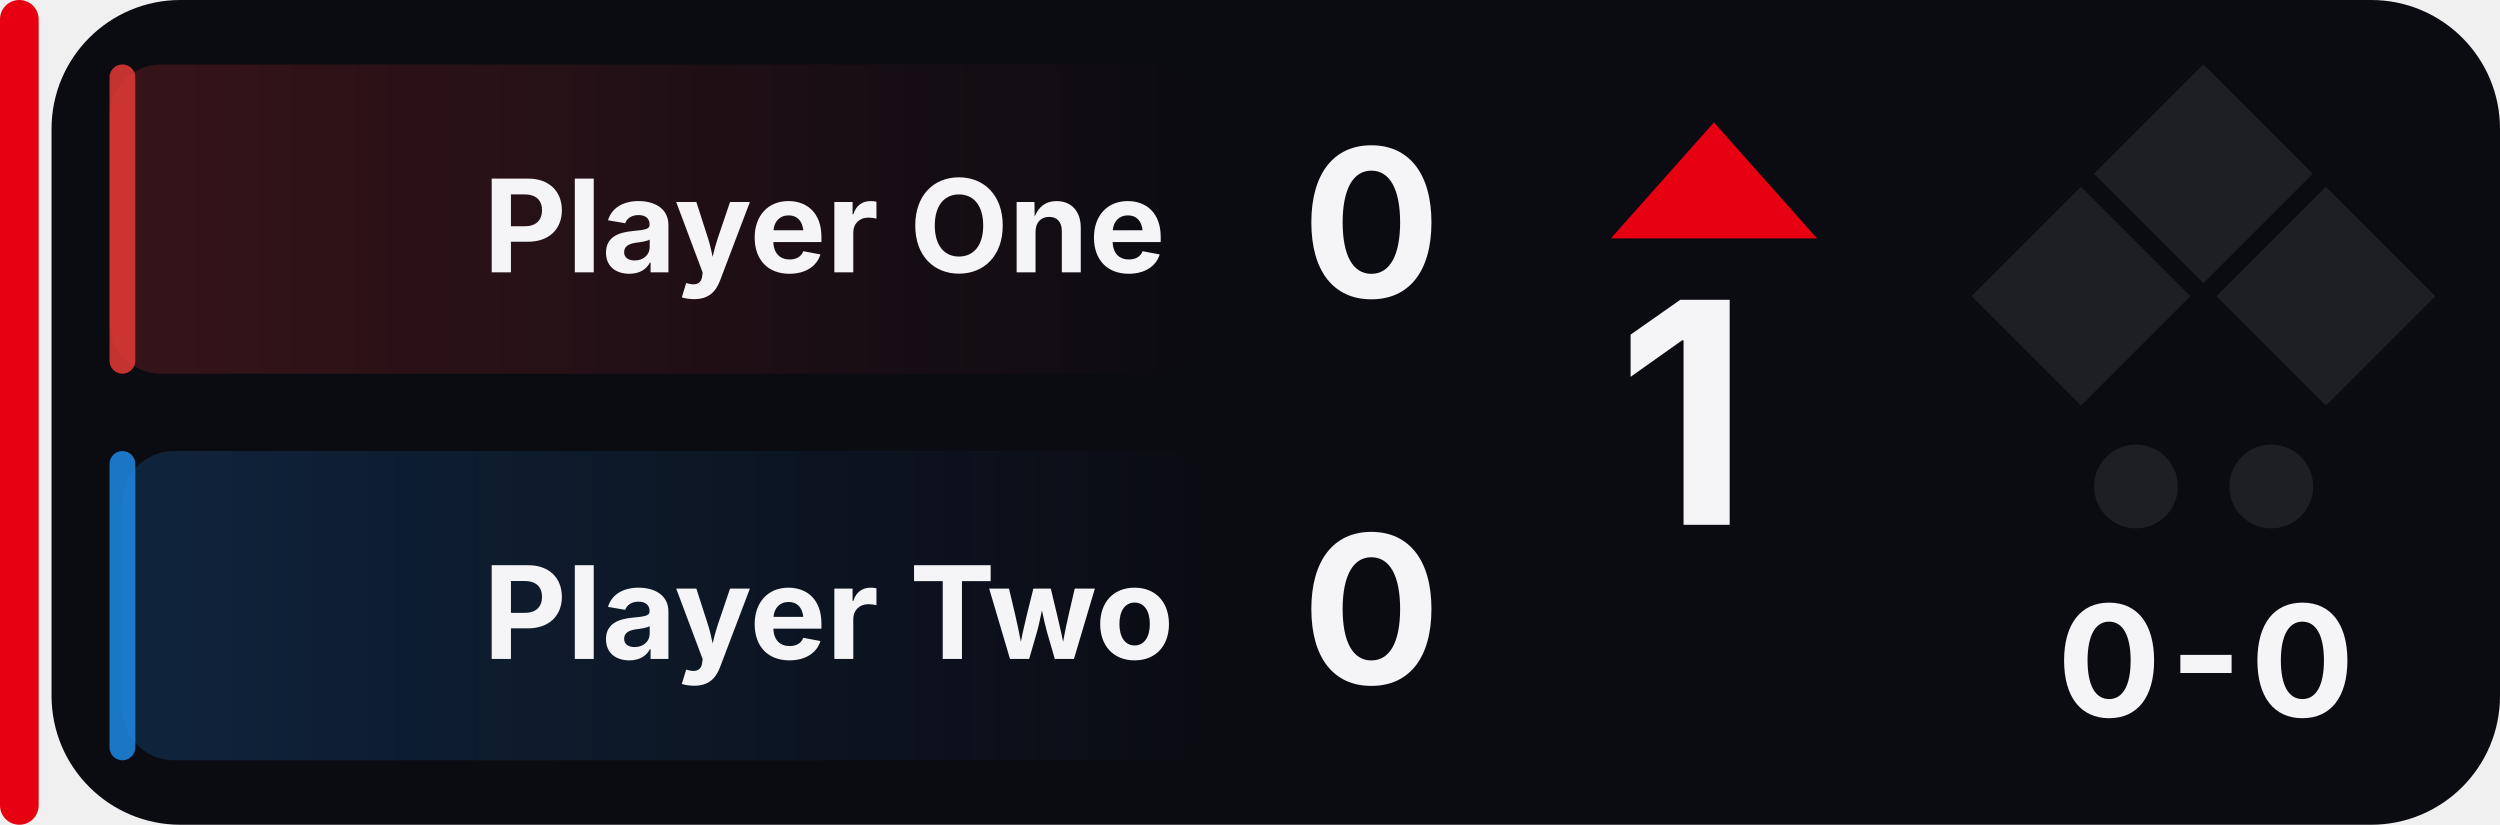
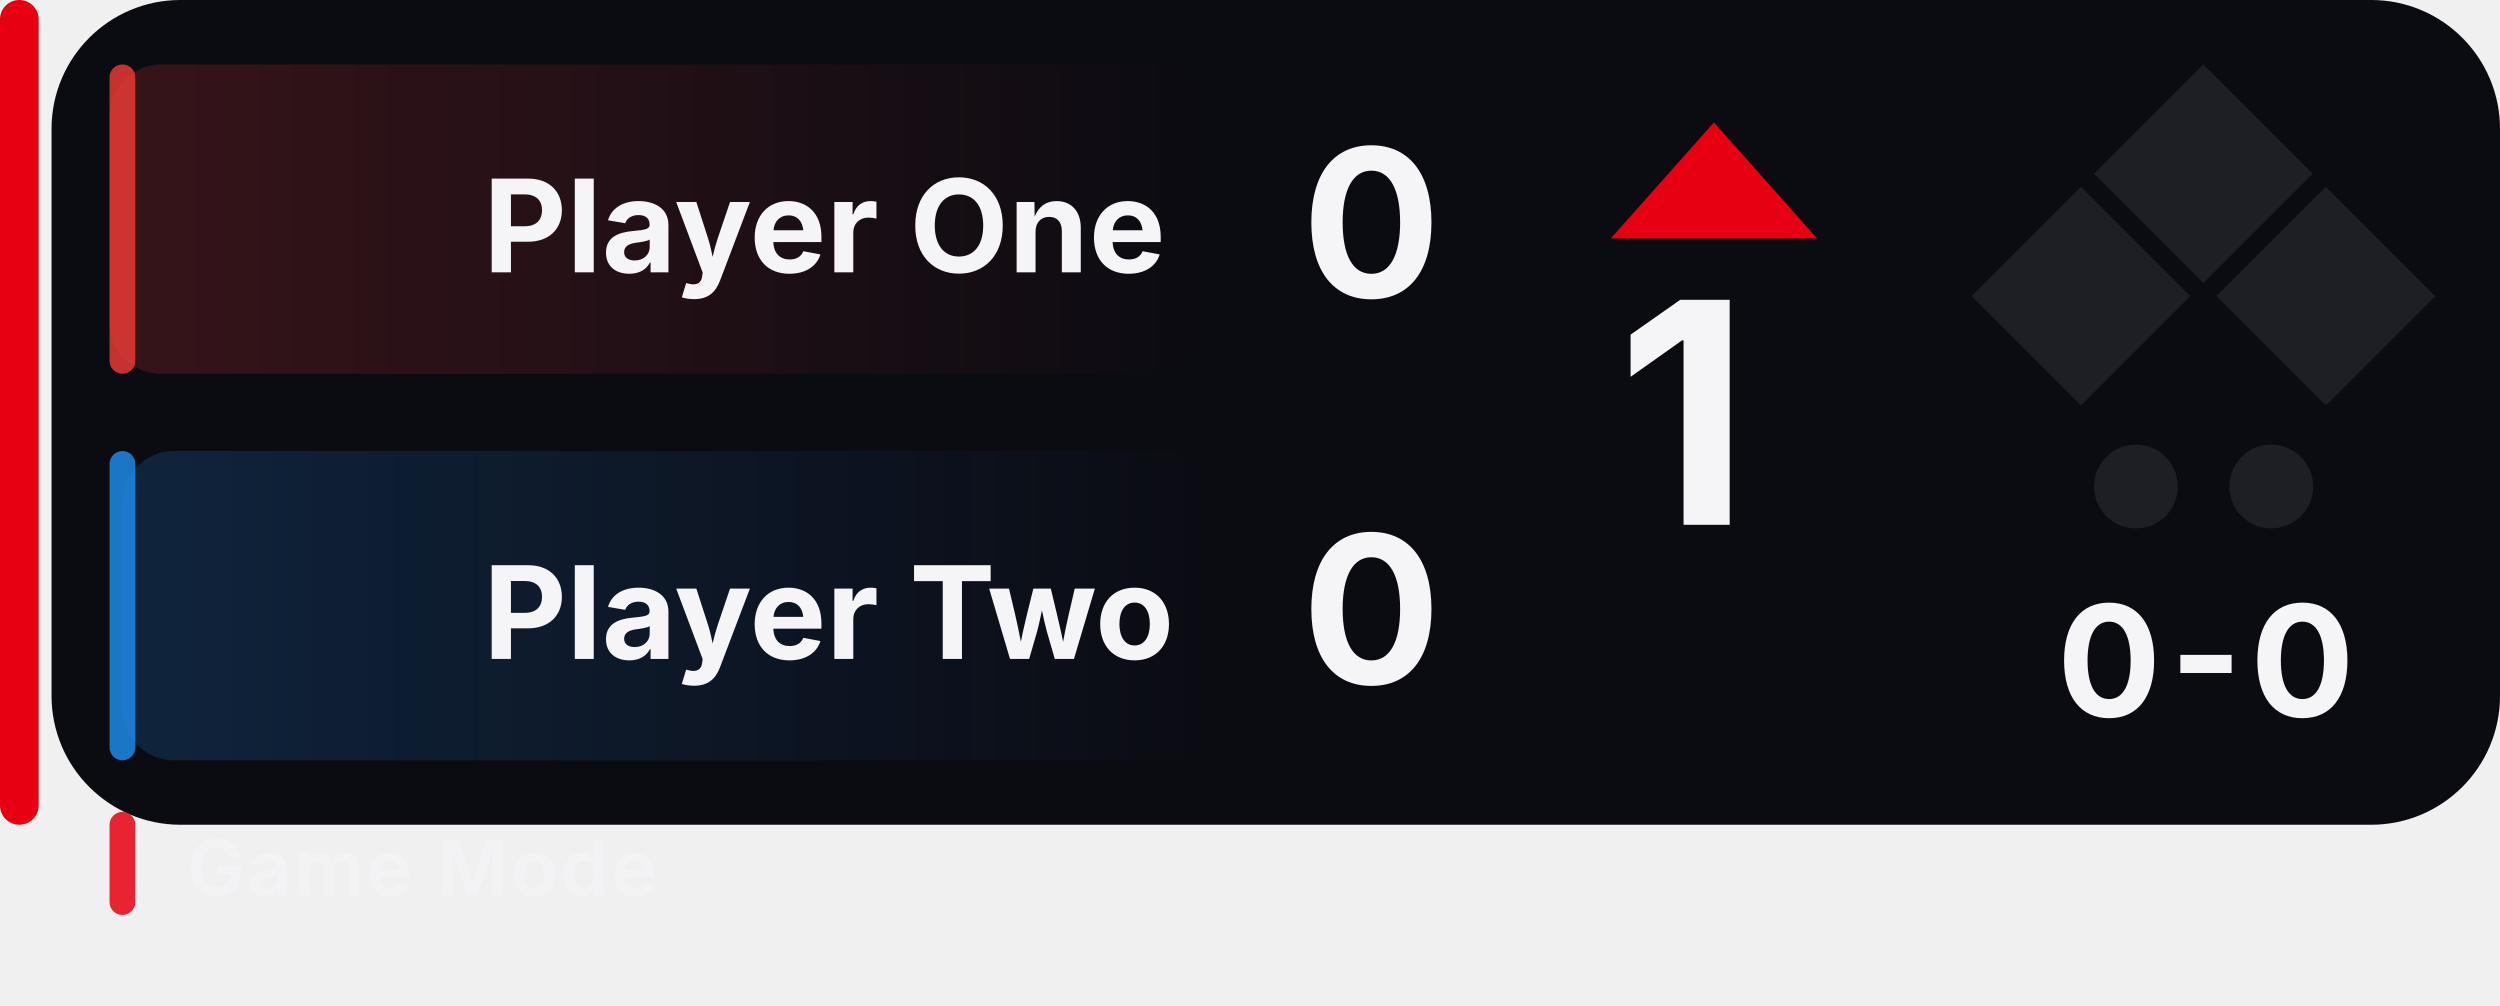
- <svg xmlns="http://www.w3.org/2000/svg" viewBox="0 0 388 128" preserveAspectRatio="xMidYMid meet" data-layout="absolute">
+ <svg xmlns="http://www.w3.org/2000/svg" viewBox="0 0 388 156" preserveAspectRatio="xMidYMid meet" data-layout="absolute">
  <defs>
    <linearGradient id="sbs-w1" x1="17" y1="10" x2="187" y2="10" gradientUnits="userSpaceOnUse">
      <stop style="stop-color:var(--side1,#e53935)" stop-opacity="0.2" />
      <stop offset="1" style="stop-color:var(--side1,#e53935)" stop-opacity="0" />
    </linearGradient>
    <linearGradient id="sbs-w2" x1="19" y1="118" x2="189" y2="118" gradientUnits="userSpaceOnUse">
      <stop style="stop-color:var(--side2,#1e88e5)" stop-opacity="0.2" />
      <stop offset="1" style="stop-color:var(--side2,#1e88e5)" stop-opacity="0" />
    </linearGradient>
  </defs>
-   <rect data-slot="card-bg" x="8" width="380" height="128" rx="20" data-compact-w="224" fill="#0B0B12" />
+   <rect data-slot="card-bg" x="8" width="380" height="128" rx="20" data-compact-w="224" data-compact-h="128" fill="#0B0B12" />
  <rect data-slot="card-rail" width="6" height="128" rx="3" style="fill:var(--accent,#e60012)" />
  <g data-slot="row-top">
    <path d="M179 10H25C20.582 10 17 13.582 17 18V50C17 54.418 20.582 58 25 58H179C183.418 58 187 54.418 187 50V18C187 13.582 183.418 10 179 10Z" fill="url(#sbs-w1)" />
    <path opacity="0.85" d="M21 12C21 10.895 20.105 10 19 10C17.895 10 17 10.895 17 12V56C17 57.105 17.895 58 19 58C20.105 58 21 57.105 21 56V12Z" style="fill:var(--side1,#e53935)" />
    <image data-slot="s1-logo" x="29" y="13" width="38" height="38" preserveAspectRatio="xMidYMid meet" opacity="0" />
    <text data-slot="s1-name" data-maxw="108" x="75" y="42.27" fill="#F5F5F8" font-family="Inter" font-size="20" font-weight="bold">Player One</text>
    <text data-slot="s1-score" data-maxw="44" x="223.63" y="46.14" text-anchor="end" fill="#F5F5F8" font-family="Inter" font-size="32" font-weight="bold">0</text>
  </g>
  <g data-slot="row-bottom">
    <path d="M181 118L27 118C22.582 118 19 114.418 19 110L19 78C19 73.582 22.582 70 27 70L181 70C185.418 70 189 73.582 189 78V110C189 114.418 185.418 118 181 118Z" fill="url(#sbs-w2)" />
    <path opacity="0.85" d="M21 72C21 70.895 20.105 70 19 70C17.895 70 17 70.895 17 72V116C17 117.105 17.895 118 19 118C20.105 118 21 117.105 21 116V72Z" style="fill:var(--side2,#1e88e5)" />
    <image data-slot="s2-logo" x="29" y="75" width="38" height="38" preserveAspectRatio="xMidYMid meet" opacity="0" />
    <text data-slot="s2-name" data-maxw="108" x="75" y="102.27" fill="#F5F5F8" font-family="Inter" font-size="20" font-weight="bold">Player Two</text>
    <text data-slot="s2-score" data-maxw="44" x="223.63" y="106.14" text-anchor="end" fill="#F5F5F8" font-family="Inter" font-size="32" font-weight="bold">0</text>
+   </g>
+   <g data-slot="row-mode" data-cardh="156">
+     <rect x="17" y="126" width="4" height="16" rx="2" style="fill:var(--accent,#e60012)" opacity="0.85" />
+     <text data-slot="meta-game-mode" data-maxw="176" x="29" y="139" fill="#F5F5F8" fill-opacity="0.62" font-family="Inter" font-size="12" font-weight="600" letter-spacing="0.4">Game Mode</text>
  </g>
  <g data-slot="row-inning" data-anim="expand-right" data-cardw="292">
    <text data-slot="inn-num" x="250.883" y="81.45" fill="#F5F5F8" font-family="Inter" font-size="48" font-weight="bold">1</text>
    <g data-slot="inn-arrow-up">
      <path d="M250 37H282L266 19L250 37Z" style="fill:var(--accent,#e60012)" />
    </g>
    <g data-slot="inn-arrow-down" opacity="0">
      <path d="M250 91H282L266 109L250 91Z" style="fill:var(--accent,#e60012)" />
    </g>
    <g data-slot="final-badge" opacity="0">
      <path d="M287.31 51H243.69C240.547 51 238 53.686 238 57V71C238 74.314 240.547 77 243.69 77H287.31C290.453 77 293 74.314 293 71V57C293 53.686 290.453 51 287.31 51Z" style="fill:var(--accent,#e60012)" />
      <text x="245.088" y="69.59" fill="#FFFFFF" font-family="Inter" font-size="14" font-weight="bold">FINAL</text>
    </g>
  </g>
  <g data-slot="row-live" data-anim="expand-right" data-cardw="380">
    <text data-slot="balls" x="319.238" y="111.23" fill="#F5F5F8" font-family="Inter" font-size="24" font-weight="bold">0</text>
    <text x="336.75" y="110.23" fill="#F5F5F8" font-family="Inter" font-size="24" font-weight="bold">-</text>
    <text data-slot="strikes" x="349.238" y="111.23" fill="#F5F5F8" font-family="Inter" font-size="24" font-weight="bold">0</text>
    <path data-slot="out-0" d="M331.5 82C335.09 82 338 79.09 338 75.5C338 71.91 335.09 69 331.5 69C327.91 69 325 71.91 325 75.5C325 79.09 327.91 82 331.5 82Z" style="fill:rgba(255,255,255,0.08)" />
    <path data-slot="out-1" d="M352.5 82C356.09 82 359 79.09 359 75.5C359 71.91 356.09 69 352.5 69C348.91 69 346 71.91 346 75.5C346 79.09 348.91 82 352.5 82Z" style="fill:rgba(255,255,255,0.08)" />
    <rect data-slot="base-3" x="306" y="45.971" width="24" height="24" transform="rotate(-45 306 45.9706)" style="fill:rgba(255,255,255,0.08)" />
    <rect data-slot="base-2" x="325" y="26.971" width="24" height="24" transform="rotate(-45 325 26.9706)" style="fill:rgba(255,255,255,0.08)" />
    <rect data-slot="base-1" x="344" y="45.971" width="24" height="24" transform="rotate(-45 344 45.9706)" style="fill:rgba(255,255,255,0.08)" />
  </g>
</svg>
